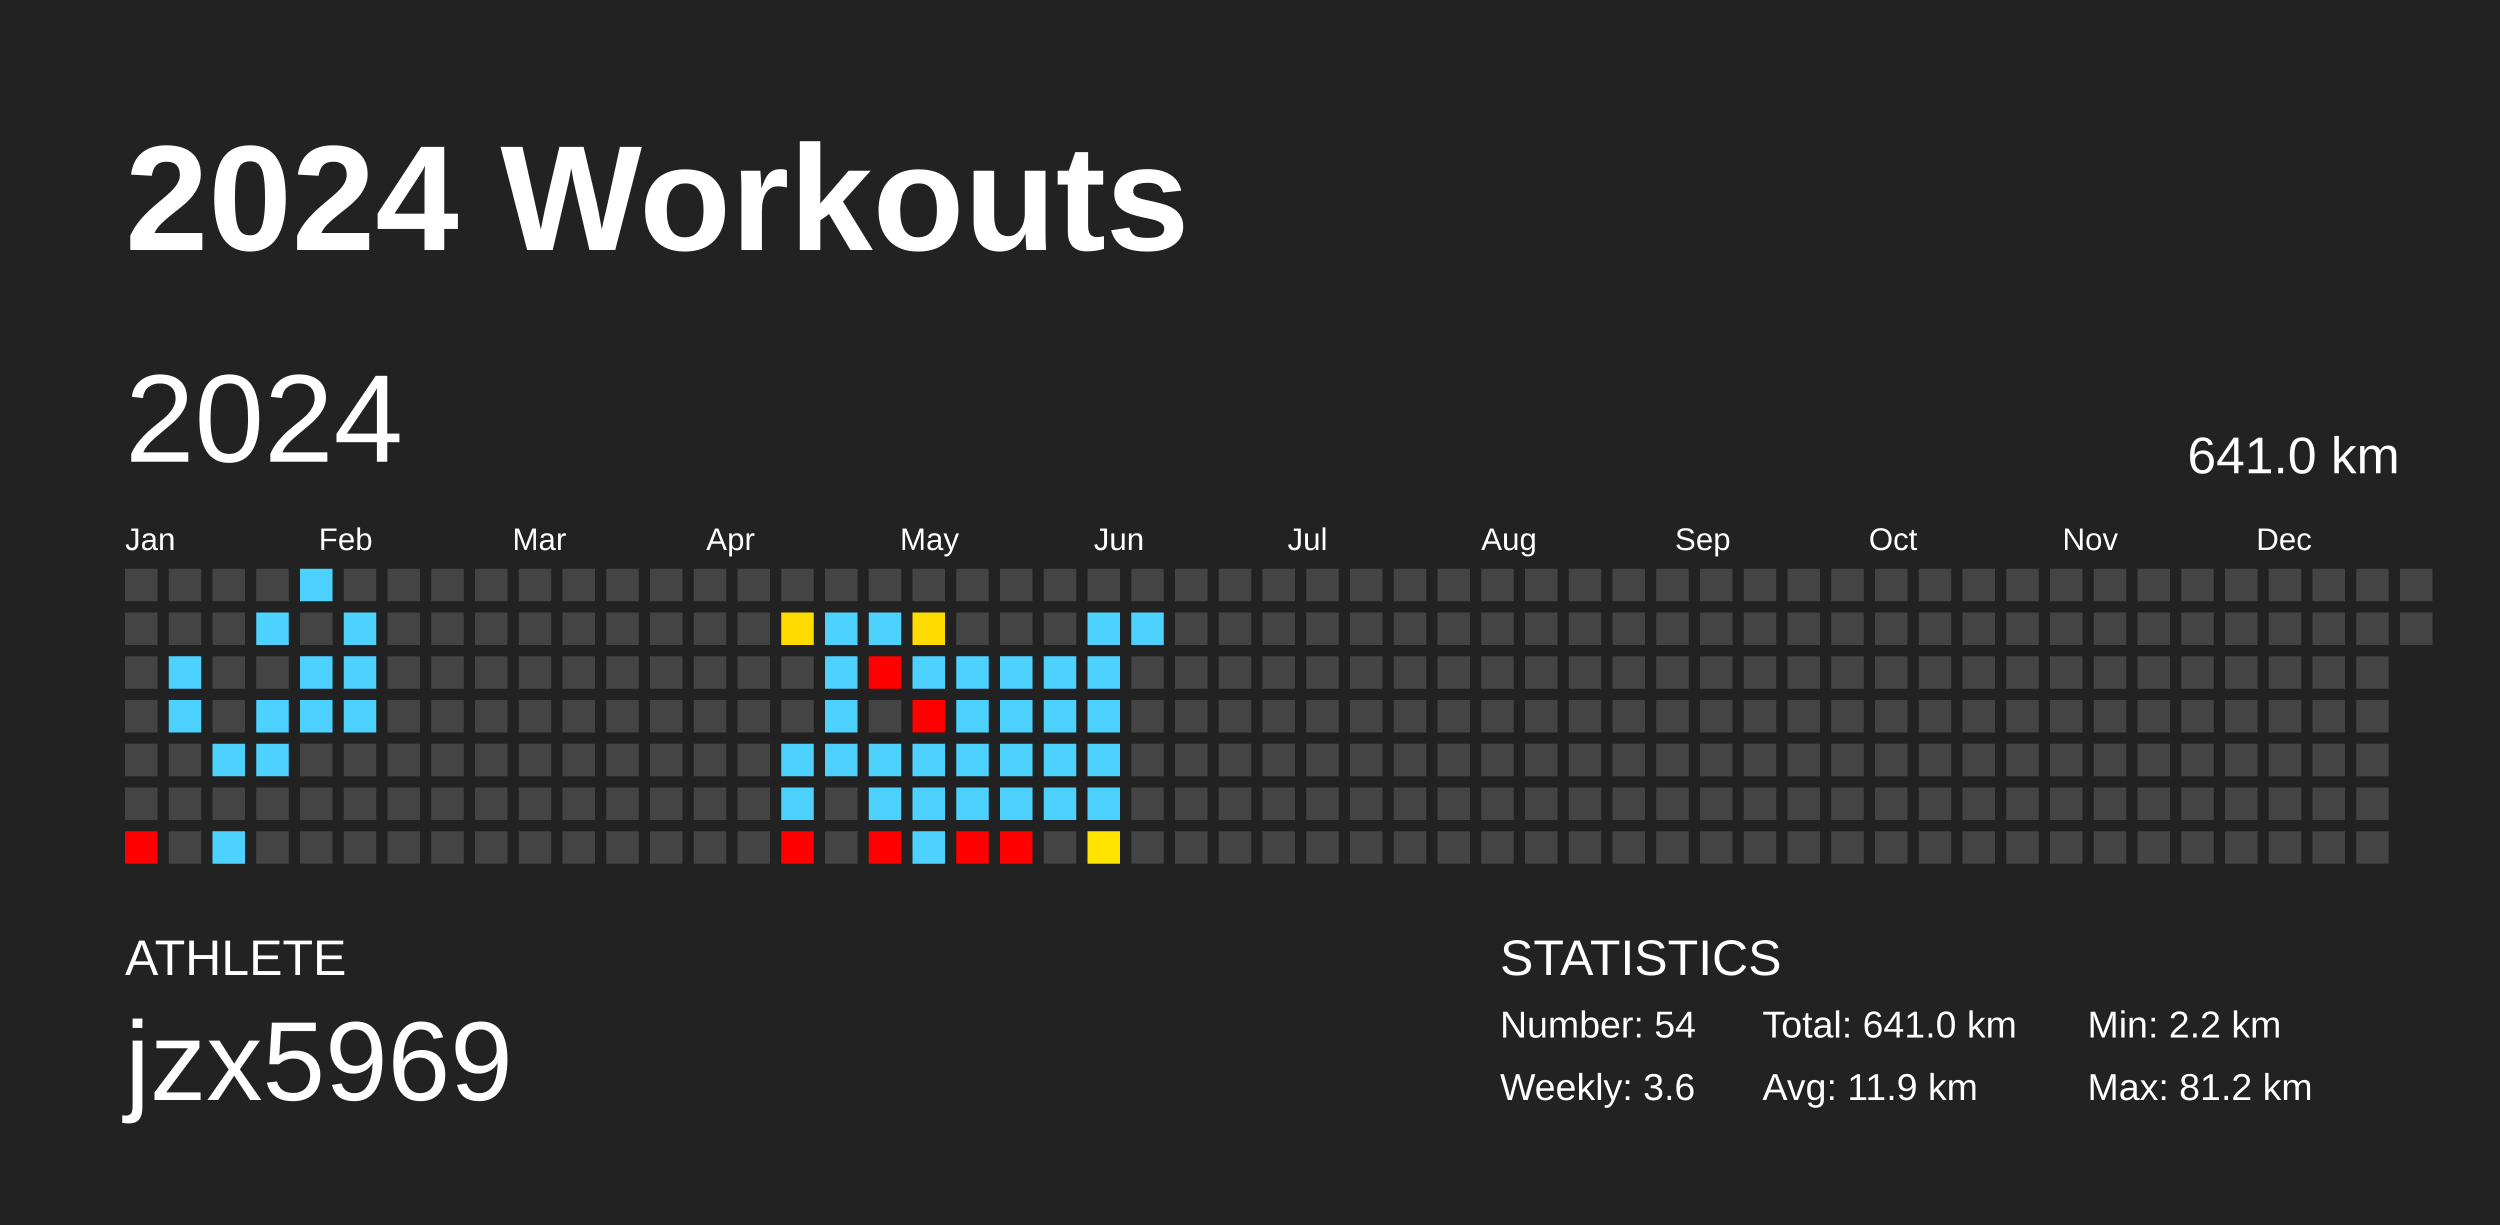
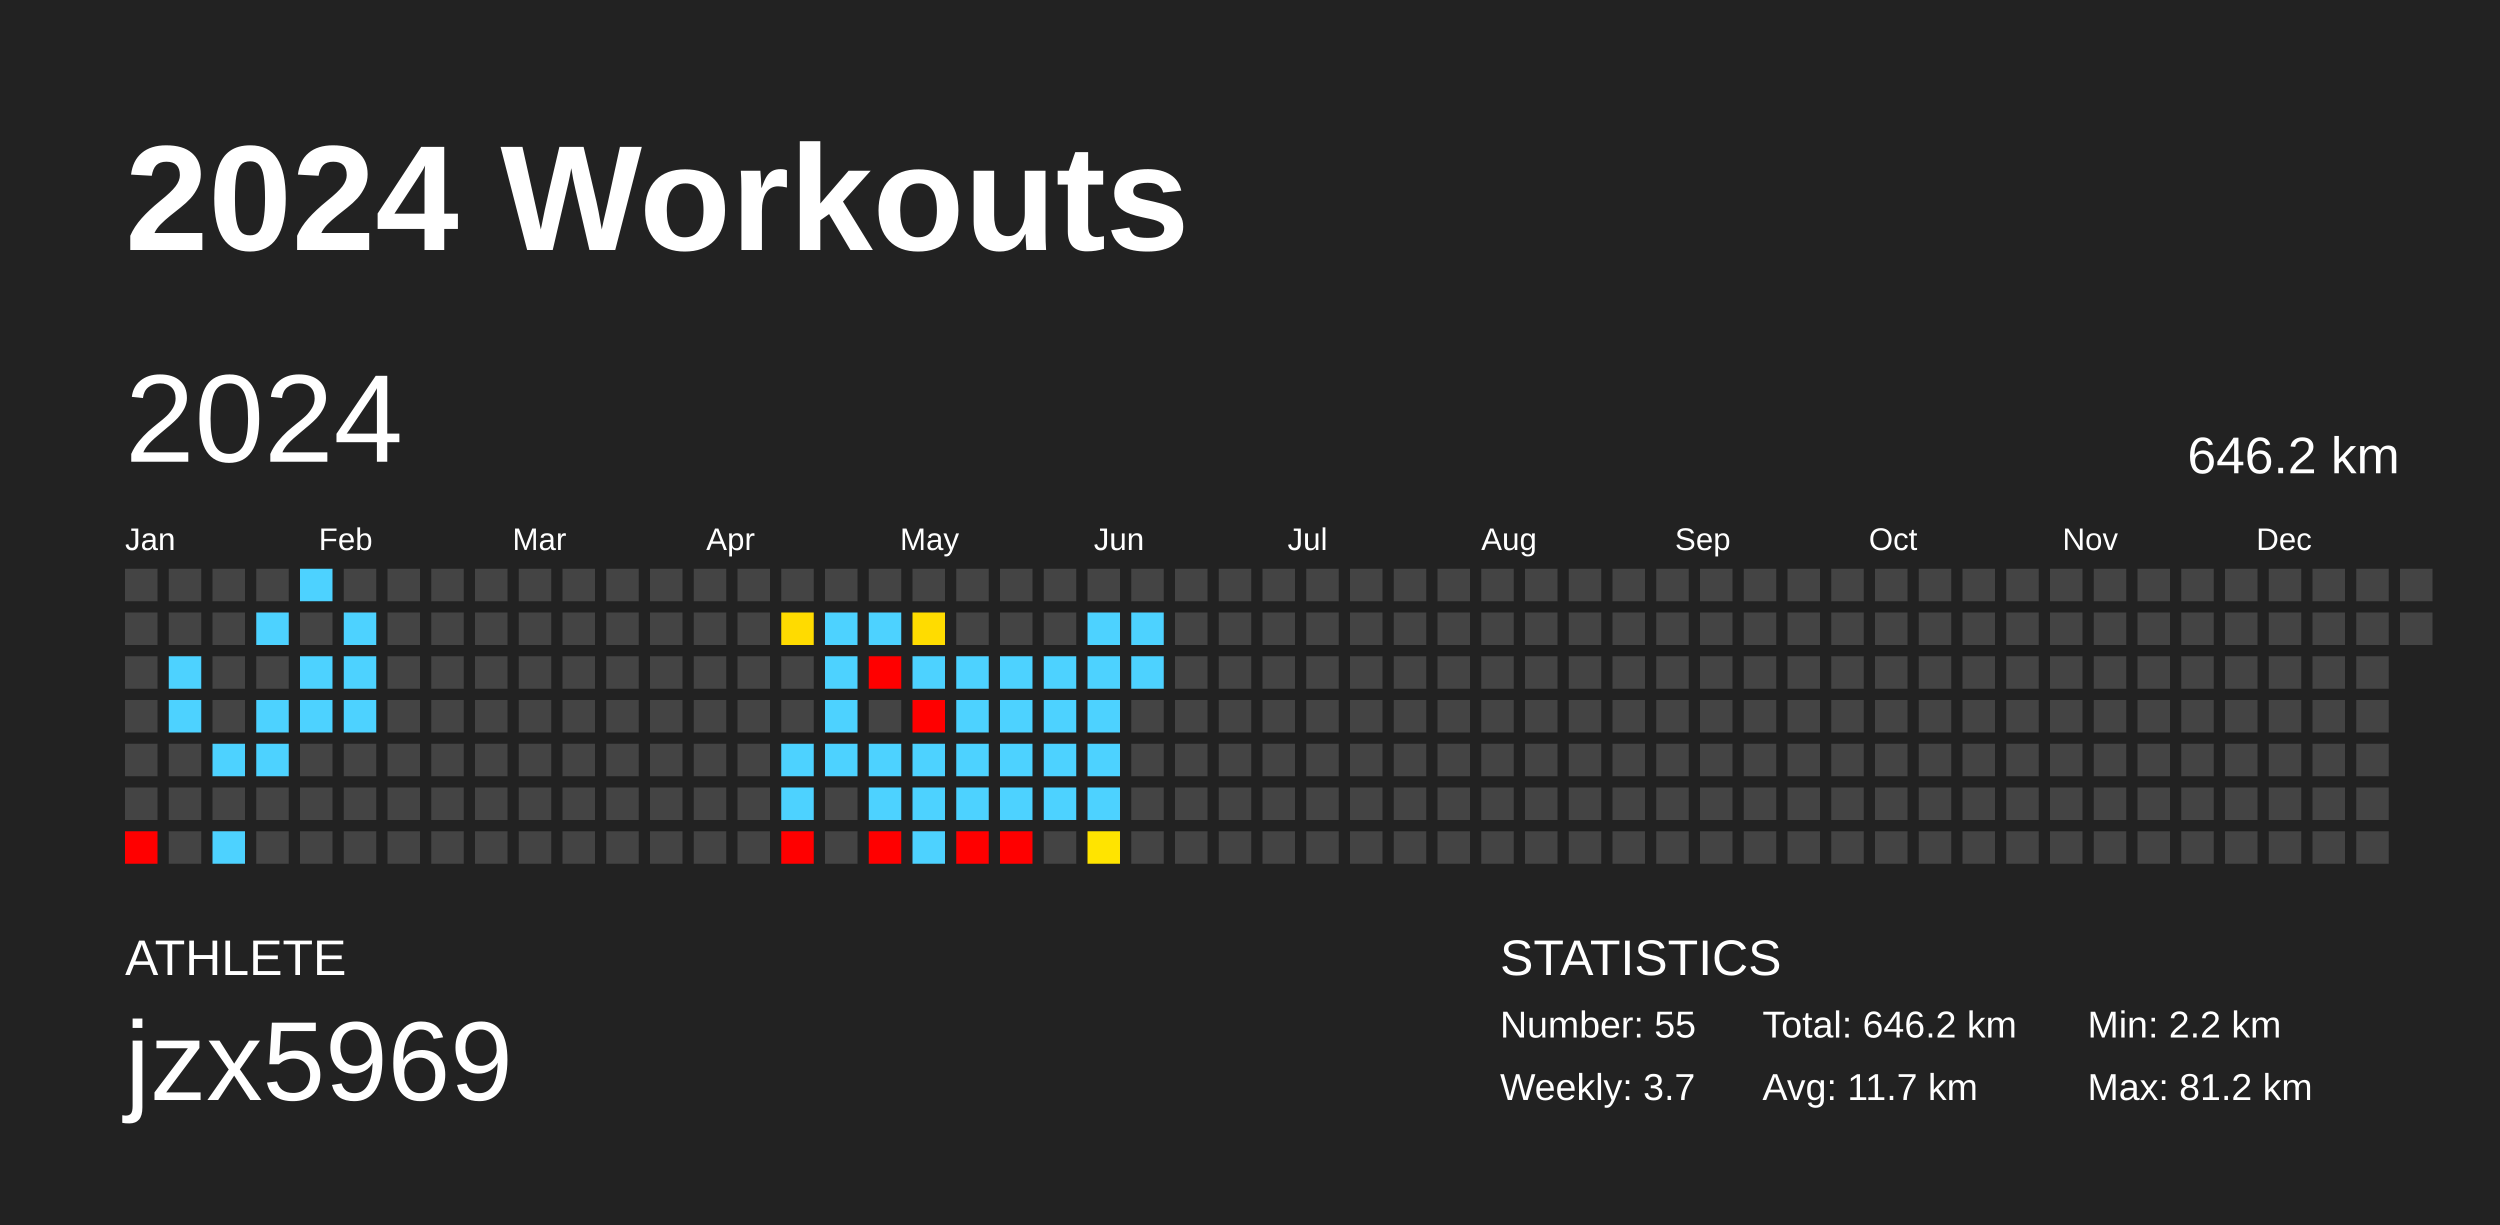
<svg xmlns="http://www.w3.org/2000/svg" baseProfile="full" height="98mm" version="1.1" viewBox="0,0,200,98" width="200mm">
  <defs />
  <rect fill="#222222" height="98" width="200" x="0" y="0" />
  <text fill="#FFFFFF" style="font-size:12px; font-family:Arial; font-weight:bold;" x="10" y="20">2024 Workouts</text>
  <text fill="#FFFFFF" style="font-size:4px; font-family:Arial" x="10" y="78">ATHLETE</text>
  <text fill="#FFFFFF" style="font-size:9px; font-family:Arial" x="10" y="88">jzx5969</text>
  <text fill="#FFFFFF" style="font-size:4px; font-family:Arial" x="120" y="78">STATISTICS</text>
-   <text fill="#FFFFFF" style="font-size:3px; font-family:Arial" x="120" y="83">Number: 54</text>
-   <text fill="#FFFFFF" style="font-size:3px; font-family:Arial" x="120" y="88">Weekly: 3.6</text>
-   <text fill="#FFFFFF" style="font-size:3px; font-family:Arial" x="141" y="83">Total: 641.0 km</text>
-   <text fill="#FFFFFF" style="font-size:3px; font-family:Arial" x="141" y="88">Avg: 11.9 km</text>
+   <text fill="#FFFFFF" style="font-size:3px; font-family:Arial" x="120" y="83">Number: 55</text>
+   <text fill="#FFFFFF" style="font-size:3px; font-family:Arial" x="120" y="88">Weekly: 3.7</text>
+   <text fill="#FFFFFF" style="font-size:3px; font-family:Arial" x="141" y="83">Total: 646.2 km</text>
+   <text fill="#FFFFFF" style="font-size:3px; font-family:Arial" x="141" y="88">Avg: 11.7 km</text>
  <text fill="#FFFFFF" style="font-size:3px; font-family:Arial" x="167" y="83">Min: 2.2 km</text>
  <text fill="#FFFFFF" style="font-size:3px; font-family:Arial" x="167" y="88">Max: 81.2 km</text>
  <text dominant-baseline="hanging" fill="#FFFFFF" style="font-size:10.0px; font-family:Arial;" x="10" y="30">2024</text>
-   <text dominant-baseline="hanging" fill="#FFFFFF" style="font-size:4.125px; font-family:Arial;" x="175" y="35">641.0 km</text>
+   <text dominant-baseline="hanging" fill="#FFFFFF" style="font-size:4.125px; font-family:Arial;" x="175" y="35">646.2 km</text>
  <text fill="#FFFFFF" style="font-size:2.5px; font-family:Arial" x="10.0" y="44">Jan</text>
  <text fill="#FFFFFF" style="font-size:2.5px; font-family:Arial" x="25.5" y="44">Feb</text>
  <text fill="#FFFFFF" style="font-size:2.5px; font-family:Arial" x="41.0" y="44">Mar</text>
  <text fill="#FFFFFF" style="font-size:2.5px; font-family:Arial" x="56.5" y="44">Apr</text>
  <text fill="#FFFFFF" style="font-size:2.5px; font-family:Arial" x="72.0" y="44">May</text>
  <text fill="#FFFFFF" style="font-size:2.5px; font-family:Arial" x="87.5" y="44">Jun</text>
  <text fill="#FFFFFF" style="font-size:2.5px; font-family:Arial" x="103.0" y="44">Jul</text>
  <text fill="#FFFFFF" style="font-size:2.5px; font-family:Arial" x="118.5" y="44">Aug</text>
  <text fill="#FFFFFF" style="font-size:2.5px; font-family:Arial" x="134.0" y="44">Sep</text>
  <text fill="#FFFFFF" style="font-size:2.5px; font-family:Arial" x="149.5" y="44">Oct</text>
  <text fill="#FFFFFF" style="font-size:2.5px; font-family:Arial" x="165.0" y="44">Nov</text>
  <text fill="#FFFFFF" style="font-size:2.5px; font-family:Arial" x="180.5" y="44">Dec</text>
  <rect fill="#444444" height="2.6" width="2.6" x="10.0" y="45.5" />
  <rect fill="#444444" height="2.6" width="2.6" x="10.0" y="49.0" />
  <rect fill="#444444" height="2.6" width="2.6" x="10.0" y="52.5" />
  <rect fill="#444444" height="2.6" width="2.6" x="10.0" y="56.0" />
  <rect fill="#444444" height="2.6" width="2.6" x="10.0" y="59.5" />
  <rect fill="#444444" height="2.6" width="2.6" x="10.0" y="63.0" />
  <rect fill="red" height="2.6" width="2.6" x="10.0" y="66.5" />
  <rect fill="#444444" height="2.6" width="2.6" x="13.5" y="45.5" />
  <rect fill="#444444" height="2.6" width="2.6" x="13.5" y="49.0" />
  <rect fill="#4dd2ff" height="2.6" width="2.6" x="13.5" y="52.5" />
  <rect fill="#4dd2ff" height="2.6" width="2.6" x="13.5" y="56.0" />
  <rect fill="#444444" height="2.6" width="2.6" x="13.5" y="59.5" />
  <rect fill="#444444" height="2.6" width="2.6" x="13.5" y="63.0" />
  <rect fill="#444444" height="2.6" width="2.6" x="13.5" y="66.5" />
  <rect fill="#444444" height="2.6" width="2.6" x="17.0" y="45.5" />
  <rect fill="#444444" height="2.6" width="2.6" x="17.0" y="49.0" />
  <rect fill="#444444" height="2.6" width="2.6" x="17.0" y="52.5" />
  <rect fill="#444444" height="2.6" width="2.6" x="17.0" y="56.0" />
  <rect fill="#4dd2ff" height="2.6" width="2.6" x="17.0" y="59.5" />
  <rect fill="#444444" height="2.6" width="2.6" x="17.0" y="63.0" />
  <rect fill="#4dd2ff" height="2.6" width="2.6" x="17.0" y="66.5" />
  <rect fill="#444444" height="2.6" width="2.6" x="20.5" y="45.5" />
  <rect fill="#4dd2ff" height="2.6" width="2.6" x="20.5" y="49.0" />
  <rect fill="#444444" height="2.6" width="2.6" x="20.5" y="52.5" />
  <rect fill="#4dd2ff" height="2.6" width="2.6" x="20.5" y="56.0" />
  <rect fill="#4dd2ff" height="2.6" width="2.6" x="20.5" y="59.5" />
  <rect fill="#444444" height="2.6" width="2.6" x="20.5" y="63.0" />
  <rect fill="#444444" height="2.6" width="2.6" x="20.5" y="66.5" />
  <rect fill="#4dd2ff" height="2.6" width="2.6" x="24.0" y="45.5" />
  <rect fill="#444444" height="2.6" width="2.6" x="24.0" y="49.0" />
  <rect fill="#4dd2ff" height="2.6" width="2.6" x="24.0" y="52.5" />
  <rect fill="#4dd2ff" height="2.6" width="2.6" x="24.0" y="56.0" />
  <rect fill="#444444" height="2.6" width="2.6" x="24.0" y="59.5" />
  <rect fill="#444444" height="2.6" width="2.6" x="24.0" y="63.0" />
  <rect fill="#444444" height="2.6" width="2.6" x="24.0" y="66.5" />
  <rect fill="#444444" height="2.6" width="2.6" x="27.5" y="45.5" />
  <rect fill="#4dd2ff" height="2.6" width="2.6" x="27.5" y="49.0" />
  <rect fill="#4dd2ff" height="2.6" width="2.6" x="27.5" y="52.5" />
  <rect fill="#4dd2ff" height="2.6" width="2.6" x="27.5" y="56.0" />
  <rect fill="#444444" height="2.6" width="2.6" x="27.5" y="59.5" />
  <rect fill="#444444" height="2.6" width="2.6" x="27.5" y="63.0" />
  <rect fill="#444444" height="2.6" width="2.6" x="27.5" y="66.5" />
  <rect fill="#444444" height="2.6" width="2.6" x="31.0" y="45.5" />
  <rect fill="#444444" height="2.6" width="2.6" x="31.0" y="49.0" />
  <rect fill="#444444" height="2.6" width="2.6" x="31.0" y="52.5" />
  <rect fill="#444444" height="2.6" width="2.6" x="31.0" y="56.0" />
  <rect fill="#444444" height="2.6" width="2.6" x="31.0" y="59.5" />
  <rect fill="#444444" height="2.6" width="2.6" x="31.0" y="63.0" />
  <rect fill="#444444" height="2.6" width="2.6" x="31.0" y="66.5" />
  <rect fill="#444444" height="2.6" width="2.6" x="34.5" y="45.5" />
  <rect fill="#444444" height="2.6" width="2.6" x="34.5" y="49.0" />
  <rect fill="#444444" height="2.6" width="2.6" x="34.5" y="52.5" />
  <rect fill="#444444" height="2.6" width="2.6" x="34.5" y="56.0" />
  <rect fill="#444444" height="2.6" width="2.6" x="34.5" y="59.5" />
  <rect fill="#444444" height="2.6" width="2.6" x="34.5" y="63.0" />
  <rect fill="#444444" height="2.6" width="2.6" x="34.5" y="66.5" />
  <rect fill="#444444" height="2.6" width="2.6" x="38.0" y="45.5" />
  <rect fill="#444444" height="2.6" width="2.6" x="38.0" y="49.0" />
  <rect fill="#444444" height="2.6" width="2.6" x="38.0" y="52.5" />
  <rect fill="#444444" height="2.6" width="2.6" x="38.0" y="56.0" />
  <rect fill="#444444" height="2.6" width="2.6" x="38.0" y="59.5" />
  <rect fill="#444444" height="2.6" width="2.6" x="38.0" y="63.0" />
  <rect fill="#444444" height="2.6" width="2.6" x="38.0" y="66.5" />
  <rect fill="#444444" height="2.6" width="2.6" x="41.5" y="45.5" />
  <rect fill="#444444" height="2.6" width="2.6" x="41.5" y="49.0" />
  <rect fill="#444444" height="2.6" width="2.6" x="41.5" y="52.5" />
  <rect fill="#444444" height="2.6" width="2.6" x="41.5" y="56.0" />
  <rect fill="#444444" height="2.6" width="2.6" x="41.5" y="59.5" />
  <rect fill="#444444" height="2.6" width="2.6" x="41.5" y="63.0" />
  <rect fill="#444444" height="2.6" width="2.6" x="41.5" y="66.5" />
  <rect fill="#444444" height="2.6" width="2.6" x="45.0" y="45.5" />
  <rect fill="#444444" height="2.6" width="2.6" x="45.0" y="49.0" />
  <rect fill="#444444" height="2.6" width="2.6" x="45.0" y="52.5" />
  <rect fill="#444444" height="2.6" width="2.6" x="45.0" y="56.0" />
  <rect fill="#444444" height="2.6" width="2.6" x="45.0" y="59.5" />
  <rect fill="#444444" height="2.6" width="2.6" x="45.0" y="63.0" />
  <rect fill="#444444" height="2.6" width="2.6" x="45.0" y="66.5" />
  <rect fill="#444444" height="2.6" width="2.6" x="48.5" y="45.5" />
  <rect fill="#444444" height="2.6" width="2.6" x="48.5" y="49.0" />
  <rect fill="#444444" height="2.6" width="2.6" x="48.5" y="52.5" />
  <rect fill="#444444" height="2.6" width="2.6" x="48.5" y="56.0" />
  <rect fill="#444444" height="2.6" width="2.6" x="48.5" y="59.5" />
  <rect fill="#444444" height="2.6" width="2.6" x="48.5" y="63.0" />
  <rect fill="#444444" height="2.6" width="2.6" x="48.5" y="66.5" />
  <rect fill="#444444" height="2.6" width="2.6" x="52.0" y="45.5" />
  <rect fill="#444444" height="2.6" width="2.6" x="52.0" y="49.0" />
  <rect fill="#444444" height="2.6" width="2.6" x="52.0" y="52.5" />
  <rect fill="#444444" height="2.6" width="2.6" x="52.0" y="56.0" />
  <rect fill="#444444" height="2.6" width="2.6" x="52.0" y="59.5" />
  <rect fill="#444444" height="2.6" width="2.6" x="52.0" y="63.0" />
  <rect fill="#444444" height="2.6" width="2.6" x="52.0" y="66.5" />
  <rect fill="#444444" height="2.6" width="2.6" x="55.5" y="45.5" />
  <rect fill="#444444" height="2.6" width="2.6" x="55.5" y="49.0" />
  <rect fill="#444444" height="2.6" width="2.6" x="55.5" y="52.5" />
  <rect fill="#444444" height="2.6" width="2.6" x="55.5" y="56.0" />
  <rect fill="#444444" height="2.6" width="2.6" x="55.5" y="59.5" />
  <rect fill="#444444" height="2.6" width="2.6" x="55.5" y="63.0" />
  <rect fill="#444444" height="2.6" width="2.6" x="55.5" y="66.5" />
  <rect fill="#444444" height="2.6" width="2.6" x="59.0" y="45.5" />
  <rect fill="#444444" height="2.6" width="2.6" x="59.0" y="49.0" />
  <rect fill="#444444" height="2.6" width="2.6" x="59.0" y="52.5" />
  <rect fill="#444444" height="2.6" width="2.6" x="59.0" y="56.0" />
  <rect fill="#444444" height="2.6" width="2.6" x="59.0" y="59.5" />
  <rect fill="#444444" height="2.6" width="2.6" x="59.0" y="63.0" />
  <rect fill="#444444" height="2.6" width="2.6" x="59.0" y="66.5" />
  <rect fill="#444444" height="2.6" width="2.6" x="62.5" y="45.5" />
  <rect fill="#ffdb00" height="2.6" width="2.6" x="62.5" y="49.0" />
  <rect fill="#444444" height="2.6" width="2.6" x="62.5" y="52.5" />
  <rect fill="#444444" height="2.6" width="2.6" x="62.5" y="56.0" />
  <rect fill="#4dd2ff" height="2.6" width="2.6" x="62.5" y="59.5" />
  <rect fill="#4dd2ff" height="2.6" width="2.6" x="62.5" y="63.0" />
  <rect fill="red" height="2.6" width="2.6" x="62.5" y="66.5" />
  <rect fill="#444444" height="2.6" width="2.6" x="66.0" y="45.5" />
  <rect fill="#4dd2ff" height="2.6" width="2.6" x="66.0" y="49.0" />
  <rect fill="#4dd2ff" height="2.6" width="2.6" x="66.0" y="52.5" />
  <rect fill="#4dd2ff" height="2.6" width="2.6" x="66.0" y="56.0" />
  <rect fill="#4dd2ff" height="2.6" width="2.6" x="66.0" y="59.5" />
  <rect fill="#444444" height="2.6" width="2.6" x="66.0" y="63.0" />
  <rect fill="#444444" height="2.6" width="2.6" x="66.0" y="66.5" />
  <rect fill="#444444" height="2.6" width="2.6" x="69.5" y="45.5" />
  <rect fill="#4dd2ff" height="2.6" width="2.6" x="69.5" y="49.0" />
  <rect fill="red" height="2.6" width="2.6" x="69.5" y="52.5" />
  <rect fill="#444444" height="2.6" width="2.6" x="69.5" y="56.0" />
  <rect fill="#4dd2ff" height="2.6" width="2.6" x="69.5" y="59.5" />
  <rect fill="#4dd2ff" height="2.6" width="2.6" x="69.5" y="63.0" />
  <rect fill="red" height="2.6" width="2.6" x="69.5" y="66.5" />
  <rect fill="#444444" height="2.6" width="2.6" x="73.0" y="45.5" />
  <rect fill="#ffdc00" height="2.6" width="2.6" x="73.0" y="49.0" />
  <rect fill="#4dd2ff" height="2.6" width="2.6" x="73.0" y="52.5" />
  <rect fill="red" height="2.6" width="2.6" x="73.0" y="56.0" />
  <rect fill="#4dd2ff" height="2.6" width="2.6" x="73.0" y="59.5" />
  <rect fill="#4dd2ff" height="2.6" width="2.6" x="73.0" y="63.0" />
  <rect fill="#4dd2ff" height="2.6" width="2.6" x="73.0" y="66.5" />
  <rect fill="#444444" height="2.6" width="2.6" x="76.5" y="45.5" />
  <rect fill="#444444" height="2.6" width="2.6" x="76.5" y="49.0" />
  <rect fill="#4dd2ff" height="2.6" width="2.6" x="76.5" y="52.5" />
  <rect fill="#4dd2ff" height="2.6" width="2.6" x="76.5" y="56.0" />
  <rect fill="#4dd2ff" height="2.6" width="2.6" x="76.5" y="59.5" />
  <rect fill="#4dd2ff" height="2.6" width="2.6" x="76.5" y="63.0" />
  <rect fill="red" height="2.6" width="2.6" x="76.5" y="66.5" />
  <rect fill="#444444" height="2.6" width="2.6" x="80.0" y="45.5" />
  <rect fill="#444444" height="2.6" width="2.6" x="80.0" y="49.0" />
  <rect fill="#4dd2ff" height="2.6" width="2.6" x="80.0" y="52.5" />
  <rect fill="#4dd2ff" height="2.6" width="2.6" x="80.0" y="56.0" />
  <rect fill="#4dd2ff" height="2.6" width="2.6" x="80.0" y="59.5" />
  <rect fill="#4dd2ff" height="2.6" width="2.6" x="80.0" y="63.0" />
  <rect fill="red" height="2.6" width="2.6" x="80.0" y="66.5" />
  <rect fill="#444444" height="2.6" width="2.6" x="83.5" y="45.5" />
  <rect fill="#444444" height="2.6" width="2.6" x="83.5" y="49.0" />
  <rect fill="#4dd2ff" height="2.6" width="2.6" x="83.5" y="52.5" />
  <rect fill="#4dd2ff" height="2.6" width="2.6" x="83.5" y="56.0" />
  <rect fill="#4dd2ff" height="2.6" width="2.6" x="83.5" y="59.5" />
  <rect fill="#4dd2ff" height="2.6" width="2.6" x="83.5" y="63.0" />
  <rect fill="#444444" height="2.6" width="2.6" x="83.5" y="66.5" />
  <rect fill="#444444" height="2.6" width="2.6" x="87.0" y="45.5" />
  <rect fill="#4dd2ff" height="2.6" width="2.6" x="87.0" y="49.0" />
  <rect fill="#4dd2ff" height="2.6" width="2.6" x="87.0" y="52.5" />
  <rect fill="#4dd2ff" height="2.6" width="2.6" x="87.0" y="56.0" />
  <rect fill="#4dd2ff" height="2.6" width="2.6" x="87.0" y="59.5" />
  <rect fill="#4dd2ff" height="2.6" width="2.6" x="87.0" y="63.0" />
  <rect fill="#ffe400" height="2.6" width="2.6" x="87.0" y="66.5" />
  <rect fill="#444444" height="2.6" width="2.6" x="90.5" y="45.5" />
  <rect fill="#4dd2ff" height="2.6" width="2.6" x="90.5" y="49.0" />
-   <rect fill="#444444" height="2.6" width="2.6" x="90.5" y="52.5" />
+   <rect fill="#4dd2ff" height="2.6" width="2.6" x="90.5" y="52.5" />
  <rect fill="#444444" height="2.6" width="2.6" x="90.5" y="56.0" />
  <rect fill="#444444" height="2.6" width="2.6" x="90.5" y="59.5" />
  <rect fill="#444444" height="2.6" width="2.6" x="90.5" y="63.0" />
  <rect fill="#444444" height="2.6" width="2.6" x="90.5" y="66.5" />
  <rect fill="#444444" height="2.6" width="2.6" x="94.0" y="45.5" />
  <rect fill="#444444" height="2.6" width="2.6" x="94.0" y="49.0" />
  <rect fill="#444444" height="2.6" width="2.6" x="94.0" y="52.5" />
  <rect fill="#444444" height="2.6" width="2.6" x="94.0" y="56.0" />
  <rect fill="#444444" height="2.6" width="2.6" x="94.0" y="59.5" />
  <rect fill="#444444" height="2.6" width="2.6" x="94.0" y="63.0" />
  <rect fill="#444444" height="2.6" width="2.6" x="94.0" y="66.5" />
  <rect fill="#444444" height="2.6" width="2.6" x="97.5" y="45.5" />
  <rect fill="#444444" height="2.6" width="2.6" x="97.5" y="49.0" />
  <rect fill="#444444" height="2.6" width="2.6" x="97.5" y="52.5" />
  <rect fill="#444444" height="2.6" width="2.6" x="97.5" y="56.0" />
  <rect fill="#444444" height="2.6" width="2.6" x="97.5" y="59.5" />
  <rect fill="#444444" height="2.6" width="2.6" x="97.5" y="63.0" />
  <rect fill="#444444" height="2.6" width="2.6" x="97.5" y="66.5" />
  <rect fill="#444444" height="2.6" width="2.6" x="101.0" y="45.5" />
  <rect fill="#444444" height="2.6" width="2.6" x="101.0" y="49.0" />
  <rect fill="#444444" height="2.6" width="2.6" x="101.0" y="52.5" />
  <rect fill="#444444" height="2.6" width="2.6" x="101.0" y="56.0" />
  <rect fill="#444444" height="2.6" width="2.6" x="101.0" y="59.5" />
  <rect fill="#444444" height="2.6" width="2.6" x="101.0" y="63.0" />
  <rect fill="#444444" height="2.6" width="2.6" x="101.0" y="66.5" />
  <rect fill="#444444" height="2.6" width="2.6" x="104.5" y="45.5" />
  <rect fill="#444444" height="2.6" width="2.6" x="104.5" y="49.0" />
  <rect fill="#444444" height="2.6" width="2.6" x="104.5" y="52.5" />
  <rect fill="#444444" height="2.6" width="2.6" x="104.5" y="56.0" />
  <rect fill="#444444" height="2.6" width="2.6" x="104.5" y="59.5" />
  <rect fill="#444444" height="2.6" width="2.6" x="104.5" y="63.0" />
  <rect fill="#444444" height="2.6" width="2.6" x="104.5" y="66.5" />
  <rect fill="#444444" height="2.6" width="2.6" x="108.0" y="45.5" />
  <rect fill="#444444" height="2.6" width="2.6" x="108.0" y="49.0" />
  <rect fill="#444444" height="2.6" width="2.6" x="108.0" y="52.5" />
  <rect fill="#444444" height="2.6" width="2.6" x="108.0" y="56.0" />
  <rect fill="#444444" height="2.6" width="2.6" x="108.0" y="59.5" />
  <rect fill="#444444" height="2.6" width="2.6" x="108.0" y="63.0" />
  <rect fill="#444444" height="2.6" width="2.6" x="108.0" y="66.5" />
  <rect fill="#444444" height="2.6" width="2.6" x="111.5" y="45.5" />
  <rect fill="#444444" height="2.6" width="2.6" x="111.5" y="49.0" />
  <rect fill="#444444" height="2.6" width="2.6" x="111.5" y="52.5" />
  <rect fill="#444444" height="2.6" width="2.6" x="111.5" y="56.0" />
  <rect fill="#444444" height="2.6" width="2.6" x="111.5" y="59.5" />
  <rect fill="#444444" height="2.6" width="2.6" x="111.5" y="63.0" />
  <rect fill="#444444" height="2.6" width="2.6" x="111.5" y="66.5" />
  <rect fill="#444444" height="2.6" width="2.6" x="115.0" y="45.5" />
  <rect fill="#444444" height="2.6" width="2.6" x="115.0" y="49.0" />
  <rect fill="#444444" height="2.6" width="2.6" x="115.0" y="52.5" />
  <rect fill="#444444" height="2.6" width="2.6" x="115.0" y="56.0" />
  <rect fill="#444444" height="2.6" width="2.6" x="115.0" y="59.5" />
  <rect fill="#444444" height="2.6" width="2.6" x="115.0" y="63.0" />
  <rect fill="#444444" height="2.6" width="2.6" x="115.0" y="66.5" />
  <rect fill="#444444" height="2.6" width="2.6" x="118.5" y="45.5" />
  <rect fill="#444444" height="2.6" width="2.6" x="118.5" y="49.0" />
  <rect fill="#444444" height="2.6" width="2.6" x="118.5" y="52.5" />
  <rect fill="#444444" height="2.6" width="2.6" x="118.5" y="56.0" />
  <rect fill="#444444" height="2.6" width="2.6" x="118.5" y="59.5" />
  <rect fill="#444444" height="2.6" width="2.6" x="118.5" y="63.0" />
  <rect fill="#444444" height="2.6" width="2.6" x="118.5" y="66.5" />
  <rect fill="#444444" height="2.6" width="2.6" x="122.0" y="45.5" />
  <rect fill="#444444" height="2.6" width="2.6" x="122.0" y="49.0" />
  <rect fill="#444444" height="2.6" width="2.6" x="122.0" y="52.5" />
  <rect fill="#444444" height="2.6" width="2.6" x="122.0" y="56.0" />
  <rect fill="#444444" height="2.6" width="2.6" x="122.0" y="59.5" />
  <rect fill="#444444" height="2.6" width="2.6" x="122.0" y="63.0" />
  <rect fill="#444444" height="2.6" width="2.6" x="122.0" y="66.5" />
  <rect fill="#444444" height="2.6" width="2.6" x="125.5" y="45.5" />
  <rect fill="#444444" height="2.6" width="2.6" x="125.5" y="49.0" />
  <rect fill="#444444" height="2.6" width="2.6" x="125.5" y="52.5" />
  <rect fill="#444444" height="2.6" width="2.6" x="125.5" y="56.0" />
  <rect fill="#444444" height="2.6" width="2.6" x="125.5" y="59.5" />
  <rect fill="#444444" height="2.6" width="2.6" x="125.5" y="63.0" />
  <rect fill="#444444" height="2.6" width="2.6" x="125.5" y="66.5" />
  <rect fill="#444444" height="2.6" width="2.6" x="129.0" y="45.5" />
  <rect fill="#444444" height="2.6" width="2.6" x="129.0" y="49.0" />
  <rect fill="#444444" height="2.6" width="2.6" x="129.0" y="52.5" />
  <rect fill="#444444" height="2.6" width="2.6" x="129.0" y="56.0" />
  <rect fill="#444444" height="2.6" width="2.6" x="129.0" y="59.5" />
  <rect fill="#444444" height="2.6" width="2.6" x="129.0" y="63.0" />
  <rect fill="#444444" height="2.6" width="2.6" x="129.0" y="66.5" />
  <rect fill="#444444" height="2.6" width="2.6" x="132.5" y="45.5" />
  <rect fill="#444444" height="2.6" width="2.6" x="132.5" y="49.0" />
  <rect fill="#444444" height="2.6" width="2.6" x="132.5" y="52.5" />
  <rect fill="#444444" height="2.6" width="2.6" x="132.5" y="56.0" />
  <rect fill="#444444" height="2.6" width="2.6" x="132.5" y="59.5" />
  <rect fill="#444444" height="2.6" width="2.6" x="132.5" y="63.0" />
  <rect fill="#444444" height="2.6" width="2.6" x="132.5" y="66.5" />
  <rect fill="#444444" height="2.6" width="2.6" x="136.0" y="45.5" />
  <rect fill="#444444" height="2.6" width="2.6" x="136.0" y="49.0" />
  <rect fill="#444444" height="2.6" width="2.6" x="136.0" y="52.5" />
  <rect fill="#444444" height="2.6" width="2.6" x="136.0" y="56.0" />
  <rect fill="#444444" height="2.6" width="2.6" x="136.0" y="59.5" />
  <rect fill="#444444" height="2.6" width="2.6" x="136.0" y="63.0" />
  <rect fill="#444444" height="2.6" width="2.6" x="136.0" y="66.5" />
  <rect fill="#444444" height="2.6" width="2.6" x="139.5" y="45.5" />
  <rect fill="#444444" height="2.6" width="2.6" x="139.5" y="49.0" />
  <rect fill="#444444" height="2.6" width="2.6" x="139.5" y="52.5" />
  <rect fill="#444444" height="2.6" width="2.6" x="139.5" y="56.0" />
  <rect fill="#444444" height="2.6" width="2.6" x="139.5" y="59.5" />
  <rect fill="#444444" height="2.6" width="2.6" x="139.5" y="63.0" />
  <rect fill="#444444" height="2.6" width="2.6" x="139.5" y="66.5" />
  <rect fill="#444444" height="2.6" width="2.6" x="143.0" y="45.5" />
  <rect fill="#444444" height="2.6" width="2.6" x="143.0" y="49.0" />
  <rect fill="#444444" height="2.6" width="2.6" x="143.0" y="52.5" />
  <rect fill="#444444" height="2.6" width="2.6" x="143.0" y="56.0" />
  <rect fill="#444444" height="2.6" width="2.6" x="143.0" y="59.5" />
  <rect fill="#444444" height="2.6" width="2.6" x="143.0" y="63.0" />
  <rect fill="#444444" height="2.6" width="2.6" x="143.0" y="66.5" />
  <rect fill="#444444" height="2.6" width="2.6" x="146.5" y="45.5" />
  <rect fill="#444444" height="2.6" width="2.6" x="146.5" y="49.0" />
  <rect fill="#444444" height="2.6" width="2.6" x="146.5" y="52.5" />
  <rect fill="#444444" height="2.6" width="2.6" x="146.5" y="56.0" />
  <rect fill="#444444" height="2.6" width="2.6" x="146.5" y="59.5" />
  <rect fill="#444444" height="2.6" width="2.6" x="146.5" y="63.0" />
  <rect fill="#444444" height="2.6" width="2.6" x="146.5" y="66.5" />
  <rect fill="#444444" height="2.6" width="2.6" x="150.0" y="45.5" />
  <rect fill="#444444" height="2.6" width="2.6" x="150.0" y="49.0" />
  <rect fill="#444444" height="2.6" width="2.6" x="150.0" y="52.5" />
  <rect fill="#444444" height="2.6" width="2.6" x="150.0" y="56.0" />
  <rect fill="#444444" height="2.6" width="2.6" x="150.0" y="59.5" />
  <rect fill="#444444" height="2.6" width="2.6" x="150.0" y="63.0" />
  <rect fill="#444444" height="2.6" width="2.6" x="150.0" y="66.5" />
  <rect fill="#444444" height="2.6" width="2.6" x="153.5" y="45.5" />
  <rect fill="#444444" height="2.6" width="2.6" x="153.5" y="49.0" />
  <rect fill="#444444" height="2.6" width="2.6" x="153.5" y="52.5" />
  <rect fill="#444444" height="2.6" width="2.6" x="153.5" y="56.0" />
  <rect fill="#444444" height="2.6" width="2.6" x="153.5" y="59.5" />
  <rect fill="#444444" height="2.6" width="2.6" x="153.5" y="63.0" />
  <rect fill="#444444" height="2.6" width="2.6" x="153.5" y="66.5" />
  <rect fill="#444444" height="2.6" width="2.6" x="157.0" y="45.5" />
  <rect fill="#444444" height="2.6" width="2.6" x="157.0" y="49.0" />
  <rect fill="#444444" height="2.6" width="2.6" x="157.0" y="52.5" />
  <rect fill="#444444" height="2.6" width="2.6" x="157.0" y="56.0" />
  <rect fill="#444444" height="2.6" width="2.6" x="157.0" y="59.5" />
  <rect fill="#444444" height="2.6" width="2.6" x="157.0" y="63.0" />
  <rect fill="#444444" height="2.6" width="2.6" x="157.0" y="66.5" />
  <rect fill="#444444" height="2.6" width="2.6" x="160.5" y="45.5" />
  <rect fill="#444444" height="2.6" width="2.6" x="160.5" y="49.0" />
  <rect fill="#444444" height="2.6" width="2.6" x="160.5" y="52.5" />
  <rect fill="#444444" height="2.6" width="2.6" x="160.5" y="56.0" />
  <rect fill="#444444" height="2.6" width="2.6" x="160.5" y="59.5" />
  <rect fill="#444444" height="2.6" width="2.6" x="160.5" y="63.0" />
  <rect fill="#444444" height="2.6" width="2.6" x="160.5" y="66.5" />
  <rect fill="#444444" height="2.6" width="2.6" x="164.0" y="45.5" />
  <rect fill="#444444" height="2.6" width="2.6" x="164.0" y="49.0" />
  <rect fill="#444444" height="2.6" width="2.6" x="164.0" y="52.5" />
  <rect fill="#444444" height="2.6" width="2.6" x="164.0" y="56.0" />
  <rect fill="#444444" height="2.6" width="2.6" x="164.0" y="59.5" />
  <rect fill="#444444" height="2.6" width="2.6" x="164.0" y="63.0" />
  <rect fill="#444444" height="2.6" width="2.6" x="164.0" y="66.5" />
  <rect fill="#444444" height="2.6" width="2.6" x="167.5" y="45.5" />
  <rect fill="#444444" height="2.6" width="2.6" x="167.5" y="49.0" />
  <rect fill="#444444" height="2.6" width="2.6" x="167.5" y="52.5" />
  <rect fill="#444444" height="2.6" width="2.6" x="167.5" y="56.0" />
  <rect fill="#444444" height="2.6" width="2.6" x="167.5" y="59.5" />
  <rect fill="#444444" height="2.6" width="2.6" x="167.5" y="63.0" />
  <rect fill="#444444" height="2.6" width="2.6" x="167.5" y="66.5" />
  <rect fill="#444444" height="2.6" width="2.6" x="171.0" y="45.5" />
  <rect fill="#444444" height="2.6" width="2.6" x="171.0" y="49.0" />
  <rect fill="#444444" height="2.6" width="2.6" x="171.0" y="52.5" />
  <rect fill="#444444" height="2.6" width="2.6" x="171.0" y="56.0" />
  <rect fill="#444444" height="2.6" width="2.6" x="171.0" y="59.5" />
  <rect fill="#444444" height="2.6" width="2.6" x="171.0" y="63.0" />
  <rect fill="#444444" height="2.6" width="2.6" x="171.0" y="66.5" />
  <rect fill="#444444" height="2.6" width="2.6" x="174.5" y="45.5" />
  <rect fill="#444444" height="2.6" width="2.6" x="174.5" y="49.0" />
  <rect fill="#444444" height="2.6" width="2.6" x="174.5" y="52.5" />
  <rect fill="#444444" height="2.6" width="2.6" x="174.5" y="56.0" />
  <rect fill="#444444" height="2.6" width="2.6" x="174.5" y="59.5" />
  <rect fill="#444444" height="2.6" width="2.6" x="174.5" y="63.0" />
  <rect fill="#444444" height="2.6" width="2.6" x="174.5" y="66.5" />
  <rect fill="#444444" height="2.6" width="2.6" x="178.0" y="45.5" />
  <rect fill="#444444" height="2.6" width="2.6" x="178.0" y="49.0" />
  <rect fill="#444444" height="2.6" width="2.6" x="178.0" y="52.5" />
  <rect fill="#444444" height="2.6" width="2.6" x="178.0" y="56.0" />
  <rect fill="#444444" height="2.6" width="2.6" x="178.0" y="59.5" />
  <rect fill="#444444" height="2.6" width="2.6" x="178.0" y="63.0" />
  <rect fill="#444444" height="2.6" width="2.6" x="178.0" y="66.5" />
  <rect fill="#444444" height="2.6" width="2.6" x="181.5" y="45.5" />
  <rect fill="#444444" height="2.6" width="2.6" x="181.5" y="49.0" />
  <rect fill="#444444" height="2.6" width="2.6" x="181.5" y="52.5" />
  <rect fill="#444444" height="2.6" width="2.6" x="181.5" y="56.0" />
  <rect fill="#444444" height="2.6" width="2.6" x="181.5" y="59.5" />
  <rect fill="#444444" height="2.6" width="2.6" x="181.5" y="63.0" />
  <rect fill="#444444" height="2.6" width="2.6" x="181.5" y="66.5" />
  <rect fill="#444444" height="2.6" width="2.6" x="185.0" y="45.5" />
  <rect fill="#444444" height="2.6" width="2.6" x="185.0" y="49.0" />
  <rect fill="#444444" height="2.6" width="2.6" x="185.0" y="52.5" />
  <rect fill="#444444" height="2.6" width="2.6" x="185.0" y="56.0" />
  <rect fill="#444444" height="2.6" width="2.6" x="185.0" y="59.5" />
  <rect fill="#444444" height="2.6" width="2.6" x="185.0" y="63.0" />
  <rect fill="#444444" height="2.6" width="2.6" x="185.0" y="66.5" />
  <rect fill="#444444" height="2.6" width="2.6" x="188.5" y="45.5" />
  <rect fill="#444444" height="2.6" width="2.6" x="188.5" y="49.0" />
  <rect fill="#444444" height="2.6" width="2.6" x="188.5" y="52.5" />
  <rect fill="#444444" height="2.6" width="2.6" x="188.5" y="56.0" />
  <rect fill="#444444" height="2.6" width="2.6" x="188.5" y="59.5" />
  <rect fill="#444444" height="2.6" width="2.6" x="188.5" y="63.0" />
  <rect fill="#444444" height="2.6" width="2.6" x="188.5" y="66.5" />
  <rect fill="#444444" height="2.6" width="2.6" x="192.0" y="45.5" />
  <rect fill="#444444" height="2.6" width="2.6" x="192.0" y="49.0" />
</svg>
